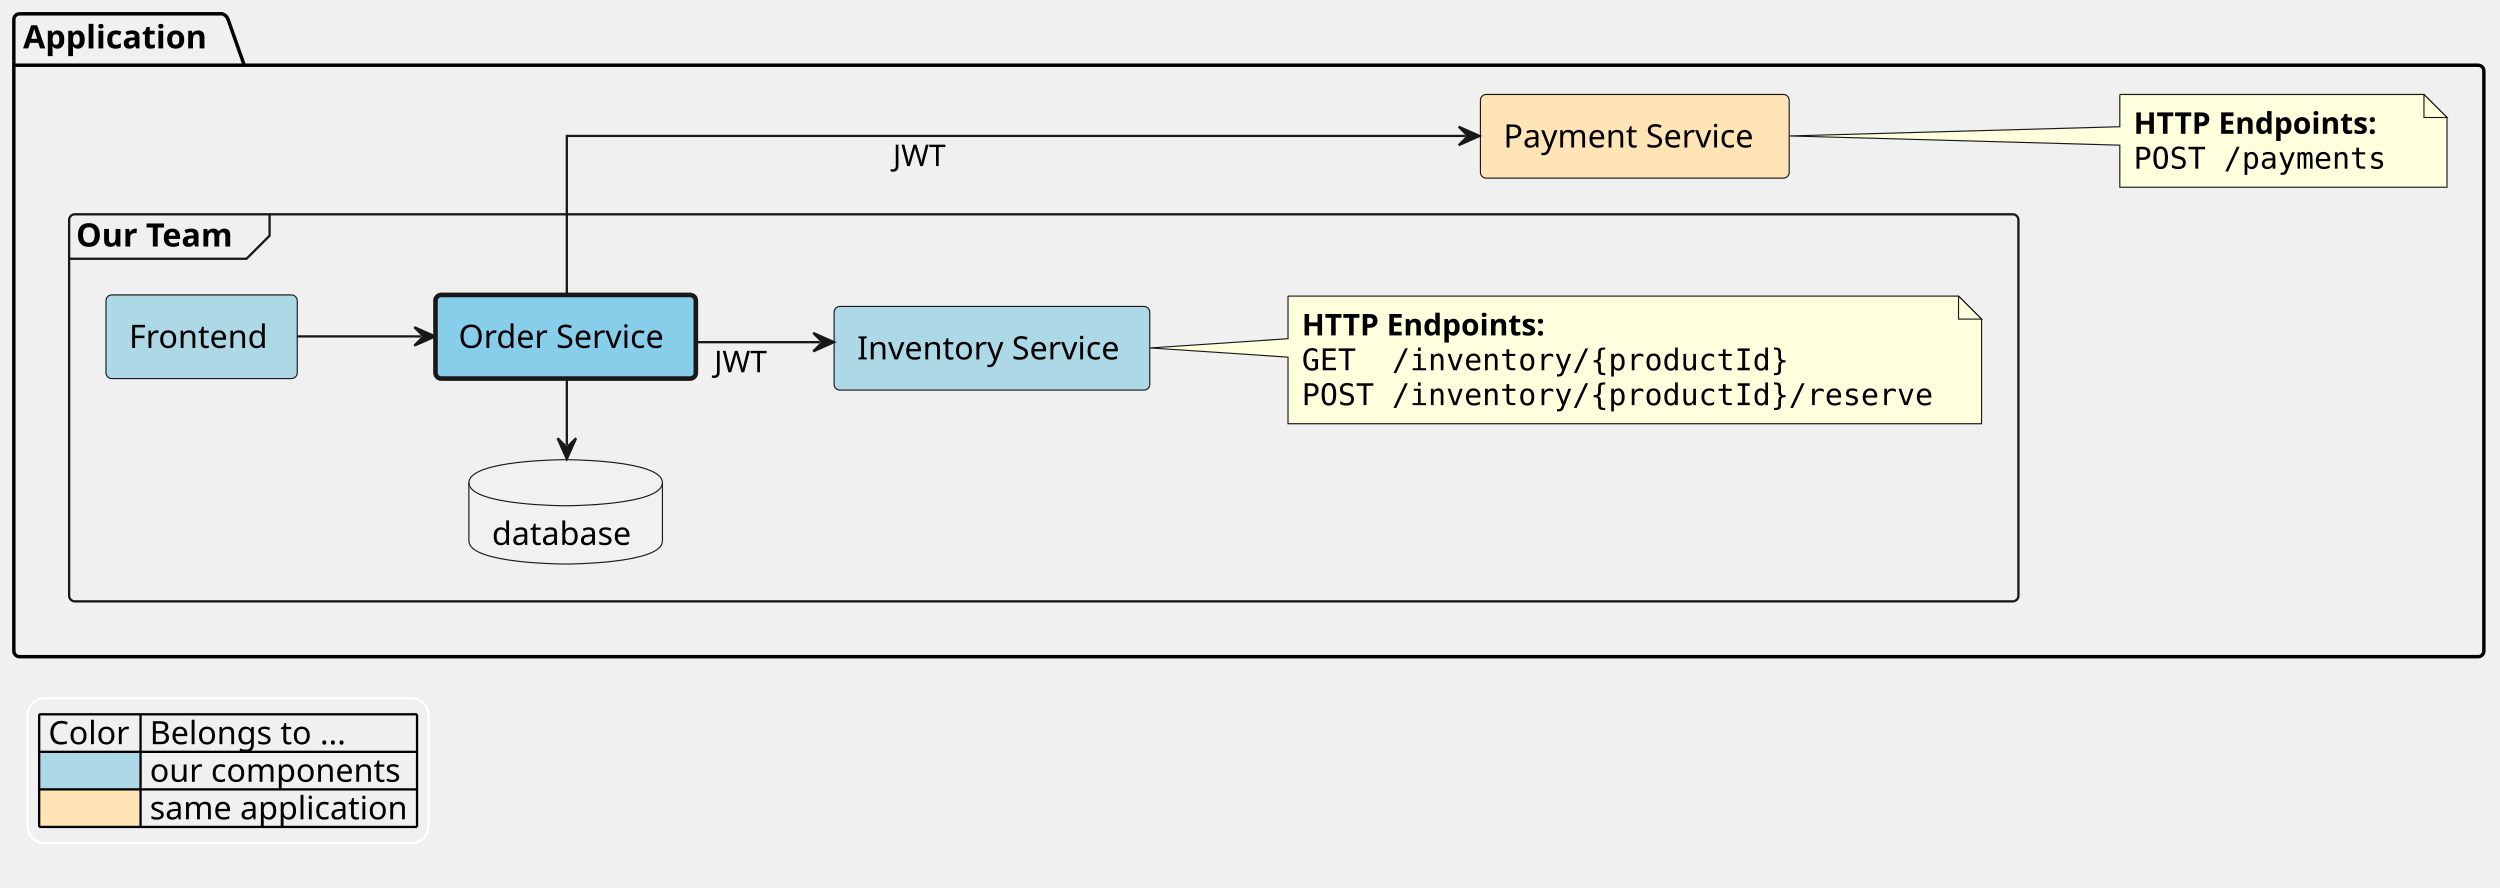
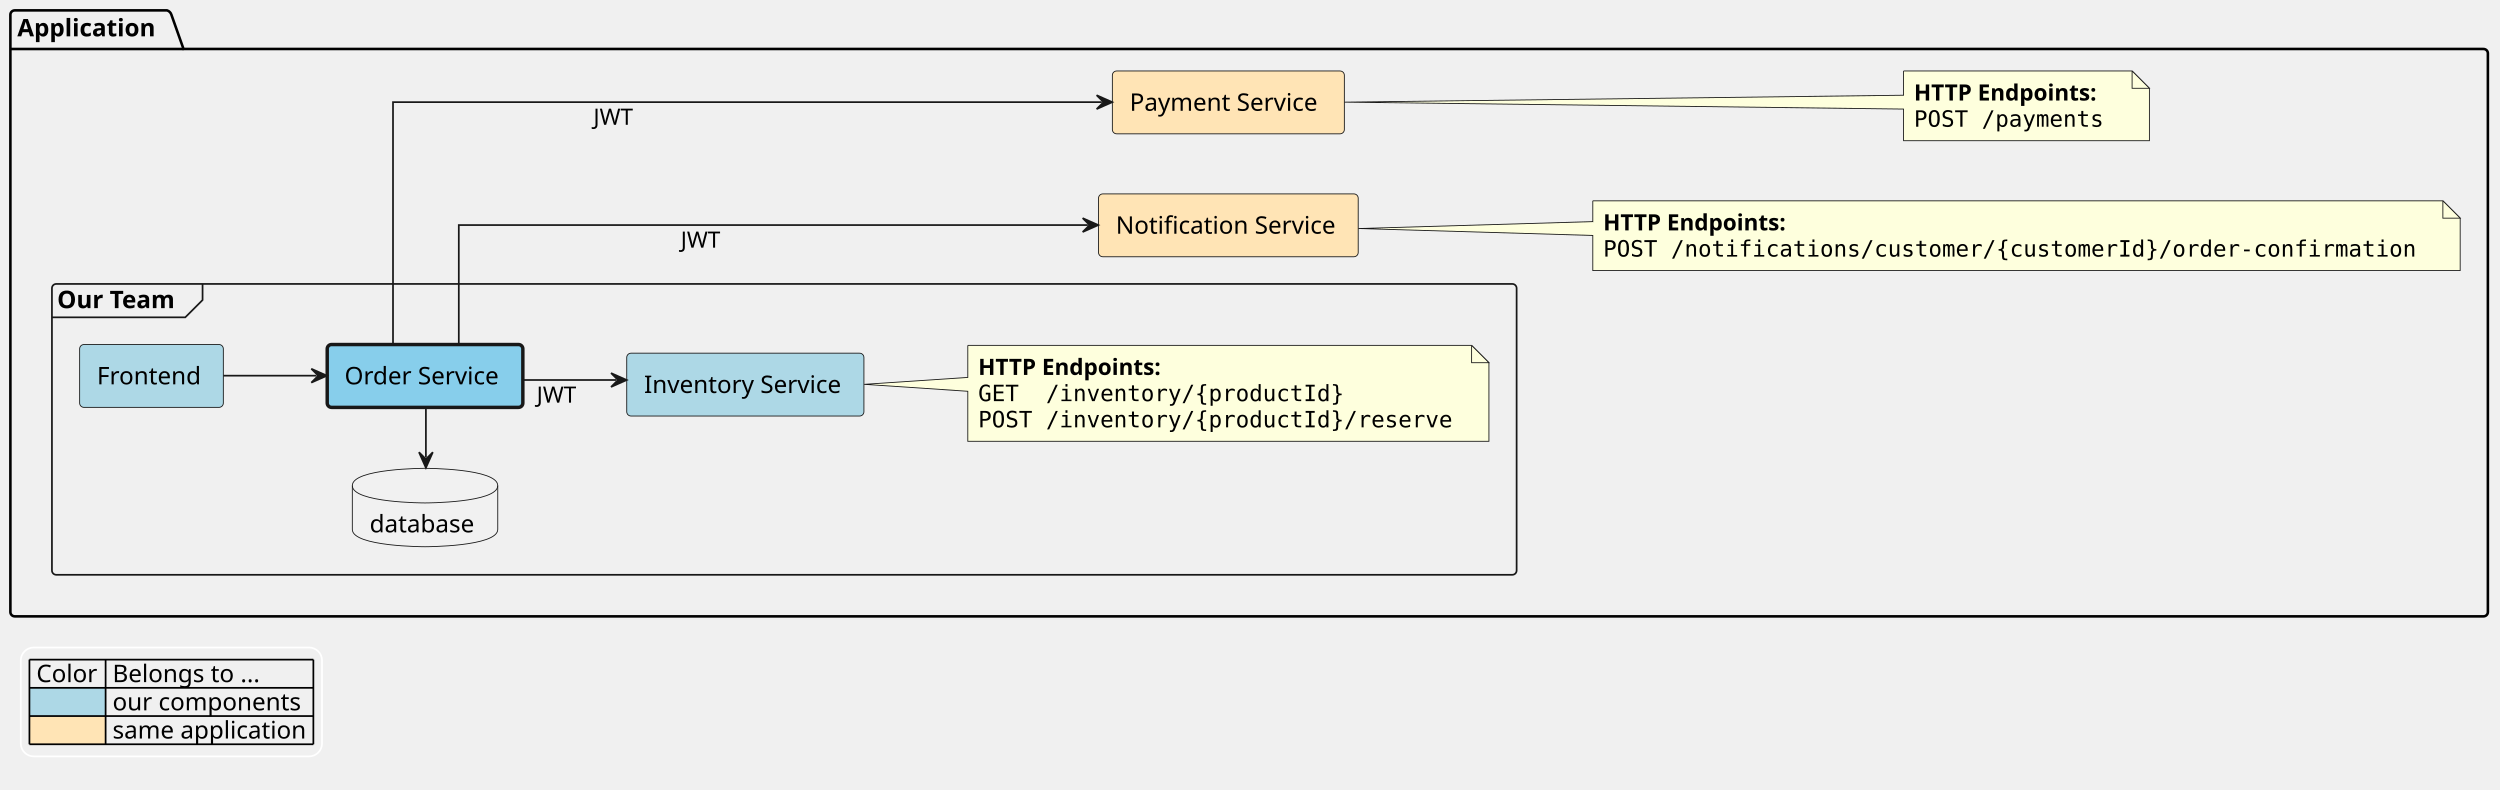
- <svg xmlns="http://www.w3.org/2000/svg" contentStyleType="text/css" height="385px" preserveAspectRatio="none" style="width:1085px;height:385px;background:#FFFFFF;" version="1.1" viewBox="0 0 1085 385" width="1085px" zoomAndPan="magnify">
+ <svg xmlns="http://www.w3.org/2000/svg" contentStyleType="text/css" height="456px" preserveAspectRatio="none" style="width:1444px;height:456px;background:#FFFFFF;" version="1.1" viewBox="0 0 1444 456" width="1444px" zoomAndPan="magnify">
  <defs />
  <g>
    <g id="cluster_Application">
-       <path d="M8.5,6 L96.5,6 A3.75,3.75 0 0 1 99,8.5 L106,28.297 L1075.5,28.297 A2.5,2.5 0 0 1 1078,30.797 L1078,282.5 A2.5,2.5 0 0 1 1075.5,285 L8.5,285 A2.5,2.5 0 0 1 6,282.5 L6,8.5 A2.5,2.5 0 0 1 8.5,6 " fill="none" style="stroke:#000000;stroke-width:1.5;" />
+       <path d="M8.5,6 L96.5,6 A3.75,3.75 0 0 1 99,8.5 L106,28.297 L1434.5,28.297 A2.5,2.5 0 0 1 1437,30.797 L1437,353.5 A2.5,2.5 0 0 1 1434.5,356 L8.5,356 A2.5,2.5 0 0 1 6,353.5 L6,8.5 A2.5,2.5 0 0 1 8.5,6 " fill="none" style="stroke:#000000;stroke-width:1.5;" />
      <line style="stroke:#000000;stroke-width:1.5;" x1="6" x2="106" y1="28.297" y2="28.297" />
      <text fill="#000000" font-family="sans-serif" font-size="14" font-weight="bold" lengthAdjust="spacing" textLength="87" x="10" y="20.995">Application</text>
    </g>
    <g id="cluster_Our Team">
-       <rect fill="none" height="168" rx="2.5" ry="2.5" style="stroke:#181818;stroke-width:1.0;" width="846" x="30" y="93" />
-       <path d="M117,93 L117,102.297 L107,112.297 L30,112.297 " fill="none" style="stroke:#181818;stroke-width:1.0;" />
-       <text fill="#000000" font-family="sans-serif" font-size="14" font-weight="bold" lengthAdjust="spacing" textLength="77" x="33" y="106.995">Our Team</text>
+       <rect fill="none" height="168" rx="2.5" ry="2.5" style="stroke:#181818;stroke-width:1.0;" width="846" x="30" y="164" />
+       <path d="M117,164 L117,173.297 L107,183.297 L30,183.297 " fill="none" style="stroke:#181818;stroke-width:1.0;" />
+       <text fill="#000000" font-family="sans-serif" font-size="14" font-weight="bold" lengthAdjust="spacing" textLength="77" x="33" y="177.995">Our Team</text>
+     </g>
+     <g id="elem_application__notification_service">
+       <rect fill="#FFE4B5" height="36.297" rx="2.5" ry="2.5" style="stroke:#181818;stroke-width:0.5;" width="150" x="634.5" y="112" />
+       <text fill="#000000" font-family="sans-serif" font-size="14" lengthAdjust="spacing" textLength="130" x="644.5" y="134.995">Notification Service</text>
    </g>
    <g id="elem_application__payment_service">
      <rect fill="#FFE4B5" height="36.297" rx="2.5" ry="2.5" style="stroke:#181818;stroke-width:0.5;" width="134" x="642.5" y="41" />
      <text fill="#000000" font-family="sans-serif" font-size="14" lengthAdjust="spacing" textLength="114" x="652.5" y="63.995">Payment Service</text>
    </g>
-     <g id="elem_GMN12">
-       <path d="M920,41 L920,55 L776.57,59 L920,63 L920,81.266 A0,0 0 0 0 920,81.266 L1062,81.266 A0,0 0 0 0 1062,81.266 L1062,51 L1052,41 L920,41 A0,0 0 0 0 920,41 " fill="#FEFFDD" style="stroke:#181818;stroke-width:0.5;" />
-       <path d="M1052,41 L1052,51 L1062,51 L1052,41 " fill="#FEFFDD" style="stroke:#181818;stroke-width:0.5;" />
-       <text fill="#000000" font-family="sans-serif" font-size="13" font-weight="bold" lengthAdjust="spacing" textLength="121" x="926" y="58.067">HTTP Endpoints:</text>
-       <text fill="#000000" font-family="monospace" font-size="13" lengthAdjust="spacing" textLength="112" x="926" y="73.2">POST /payments</text>
+     <g id="elem_GMN13">
+       <path d="M920,116 L920,128 L784.59,132 L920,136 L920,156.266 A0,0 0 0 0 920,156.266 L1421,156.266 A0,0 0 0 0 1421,156.266 L1421,126 L1411,116 L920,116 A0,0 0 0 0 920,116 " fill="#FEFFDD" style="stroke:#181818;stroke-width:0.5;" />
+       <path d="M1411,116 L1411,126 L1421,126 L1411,116 " fill="#FEFFDD" style="stroke:#181818;stroke-width:0.5;" />
+       <text fill="#000000" font-family="sans-serif" font-size="13" font-weight="bold" lengthAdjust="spacing" textLength="121" x="926" y="133.067">HTTP Endpoints:</text>
+       <text fill="#000000" font-family="monospace" font-size="13" lengthAdjust="spacing" textLength="480" x="926" y="148.2">POST /notifications/customer/{customerId}/order-confirmation</text>
+     </g>
+     <g id="elem_GMN16">
+       <path d="M1099.5,41 L1099.5,55 L776.53,59 L1099.5,63 L1099.5,81.266 A0,0 0 0 0 1099.5,81.266 L1241.5,81.266 A0,0 0 0 0 1241.5,81.266 L1241.5,51 L1231.5,41 L1099.5,41 A0,0 0 0 0 1099.5,41 " fill="#FEFFDD" style="stroke:#181818;stroke-width:0.5;" />
+       <path d="M1231.5,41 L1231.5,51 L1241.5,51 L1231.5,41 " fill="#FEFFDD" style="stroke:#181818;stroke-width:0.5;" />
+       <text fill="#000000" font-family="sans-serif" font-size="13" font-weight="bold" lengthAdjust="spacing" textLength="121" x="1105.5" y="58.067">HTTP Endpoints:</text>
+       <text fill="#000000" font-family="monospace" font-size="13" lengthAdjust="spacing" textLength="112" x="1105.5" y="73.2">POST /payments</text>
    </g>
    <g id="elem_application__team__frontend">
-       <rect fill="#ADD8E6" height="36.297" rx="2.5" ry="2.5" style="stroke:#181818;stroke-width:0.5;" width="83" x="46" y="128" />
-       <text fill="#000000" font-family="sans-serif" font-size="14" lengthAdjust="spacing" textLength="63" x="56" y="150.995">Frontend</text>
+       <rect fill="#ADD8E6" height="36.297" rx="2.5" ry="2.5" style="stroke:#181818;stroke-width:0.5;" width="83" x="46" y="199" />
+       <text fill="#000000" font-family="sans-serif" font-size="14" lengthAdjust="spacing" textLength="63" x="56" y="221.995">Frontend</text>
    </g>
    <g id="elem_application__team__order_service">
-       <rect fill="#87CEEB" height="36.297" rx="2.5" ry="2.5" style="stroke:#181818;stroke-width:2.0;" width="113" x="189" y="128" />
-       <text fill="#000000" font-family="sans-serif" font-size="14" lengthAdjust="spacing" textLength="93" x="199" y="150.995">Order Service</text>
+       <rect fill="#87CEEB" height="36.297" rx="2.5" ry="2.5" style="stroke:#181818;stroke-width:2.0;" width="113" x="189" y="199" />
+       <text fill="#000000" font-family="sans-serif" font-size="14" lengthAdjust="spacing" textLength="93" x="199" y="221.995">Order Service</text>
    </g>
    <g id="elem_application__team__order_database">
-       <path d="M203.5,209.5 C203.5,199.5 245.5,199.5 245.5,199.5 C245.5,199.5 287.5,199.5 287.5,209.5 L287.5,234.797 C287.5,244.797 245.5,244.797 245.5,244.797 C245.5,244.797 203.5,244.797 203.5,234.797 L203.5,209.5 " fill="#F1F1F1" style="stroke:#181818;stroke-width:0.5;" />
-       <path d="M203.5,209.5 C203.5,219.5 245.5,219.5 245.5,219.5 C245.5,219.5 287.5,219.5 287.5,209.5 " fill="none" style="stroke:#181818;stroke-width:0.5;" />
-       <text fill="#000000" font-family="sans-serif" font-size="14" lengthAdjust="spacing" textLength="64" x="213.5" y="236.495">database</text>
+       <path d="M203.5,280.5 C203.5,270.5 245.5,270.5 245.5,270.5 C245.5,270.5 287.5,270.5 287.5,280.5 L287.5,305.797 C287.5,315.797 245.5,315.797 245.5,315.797 C245.5,315.797 203.5,315.797 203.5,305.797 L203.5,280.5 " fill="#F1F1F1" style="stroke:#181818;stroke-width:0.5;" />
+       <path d="M203.5,280.5 C203.5,290.5 245.5,290.5 245.5,290.5 C245.5,290.5 287.5,290.5 287.5,280.5 " fill="none" style="stroke:#181818;stroke-width:0.5;" />
+       <text fill="#000000" font-family="sans-serif" font-size="14" lengthAdjust="spacing" textLength="64" x="213.5" y="307.495">database</text>
    </g>
    <g id="elem_application__team__inventory_service">
-       <rect fill="#ADD8E6" height="36.297" rx="2.5" ry="2.5" style="stroke:#181818;stroke-width:0.5;" width="137" x="362" y="133" />
-       <text fill="#000000" font-family="sans-serif" font-size="14" lengthAdjust="spacing" textLength="117" x="372" y="155.995">Inventory Service</text>
+       <rect fill="#ADD8E6" height="36.297" rx="2.5" ry="2.5" style="stroke:#181818;stroke-width:0.5;" width="137" x="362" y="204" />
+       <text fill="#000000" font-family="sans-serif" font-size="14" lengthAdjust="spacing" textLength="117" x="372" y="226.995">Inventory Service</text>
    </g>
    <g id="elem_GMN8">
-       <path d="M559,128.5 L559,147 L499.11,151 L559,155 L559,183.898 A0,0 0 0 0 559,183.898 L860,183.898 A0,0 0 0 0 860,183.898 L860,138.5 L850,128.5 L559,128.5 A0,0 0 0 0 559,128.5 " fill="#FEFFDD" style="stroke:#181818;stroke-width:0.5;" />
-       <path d="M850,128.5 L850,138.5 L860,138.5 L850,128.5 " fill="#FEFFDD" style="stroke:#181818;stroke-width:0.5;" />
-       <text fill="#000000" font-family="sans-serif" font-size="13" font-weight="bold" lengthAdjust="spacing" textLength="121" x="565" y="145.567">HTTP Endpoints:</text>
-       <text fill="#000000" font-family="monospace" font-size="13" lengthAdjust="spacing" textLength="216" x="565" y="160.7">GET  /inventory/{productId}</text>
-       <text fill="#000000" font-family="monospace" font-size="13" lengthAdjust="spacing" textLength="280" x="565" y="175.833">POST /inventory/{productId}/reserve</text>
+       <path d="M559,199.5 L559,218 L499.11,222 L559,226 L559,254.898 A0,0 0 0 0 559,254.898 L860,254.898 A0,0 0 0 0 860,254.898 L860,209.5 L850,199.5 L559,199.5 A0,0 0 0 0 559,199.5 " fill="#FEFFDD" style="stroke:#181818;stroke-width:0.5;" />
+       <path d="M850,199.5 L850,209.5 L860,209.5 L850,199.5 " fill="#FEFFDD" style="stroke:#181818;stroke-width:0.5;" />
+       <text fill="#000000" font-family="sans-serif" font-size="13" font-weight="bold" lengthAdjust="spacing" textLength="121" x="565" y="216.567">HTTP Endpoints:</text>
+       <text fill="#000000" font-family="monospace" font-size="13" lengthAdjust="spacing" textLength="216" x="565" y="231.7">GET  /inventory/{productId}</text>
+       <text fill="#000000" font-family="monospace" font-size="13" lengthAdjust="spacing" textLength="280" x="565" y="246.833">POST /inventory/{productId}/reserve</text>
    </g>
    <g id="link_application__team__frontend_application__team__order_service">
-       <path d="M129.01,146 C147.3,146 163.07,146 182.82,146 " fill="none" id="application__team__frontend-to-application__team__order_service" style="stroke:#181818;stroke-width:1.0;" />
-       <polygon fill="#181818" points="188.82,146,179.82,142,183.82,146,179.82,150,188.82,146" style="stroke:#181818;stroke-width:1.0;" />
+       <path d="M129.01,217 C147.3,217 163.07,217 182.82,217 " fill="none" id="application__team__frontend-to-application__team__order_service" style="stroke:#181818;stroke-width:1.0;" />
+       <polygon fill="#181818" points="188.82,217,179.82,213,183.82,217,179.82,221,188.82,217" style="stroke:#181818;stroke-width:1.0;" />
    </g>
    <g id="link_application__team__order_database_application__team__order_service">
-       <path d="M246,193.2 C246,182 246,174.7 246,164.2 " fill="none" id="application__team__order_database-backto-application__team__order_service" style="stroke:#181818;stroke-width:1.0;" />
-       <polygon fill="#181818" points="246,199.2,250,190.2,246,194.2,242,190.2,246,199.2" style="stroke:#181818;stroke-width:1.0;" />
+       <path d="M246,264.2 C246,253 246,245.7 246,235.2 " fill="none" id="application__team__order_database-backto-application__team__order_service" style="stroke:#181818;stroke-width:1.0;" />
+       <polygon fill="#181818" points="246,270.2,250,261.2,246,265.2,242,261.2,246,270.2" style="stroke:#181818;stroke-width:1.0;" />
+     </g>
+     <g id="link_application__team__order_service_application__notification_service">
+       <path d="M265,198.97 C265,173.49 265,130 265,130 C265,130 501.6,130 628.35,130 " fill="none" id="application__team__order_service-to-application__notification_service" style="stroke:#181818;stroke-width:1.0;" />
+       <polygon fill="#181818" points="634.35,130,625.35,126,629.35,130,625.35,134,634.35,130" style="stroke:#181818;stroke-width:1.0;" />
+       <text fill="#000000" font-family="sans-serif" font-size="13" lengthAdjust="spacing" textLength="21" x="393.19" y="143.067">JWT</text>
    </g>
    <g id="link_application__team__order_service_application__team__inventory_service">
-       <path d="M302.01,148.5 C320.93,148.5 336.22,148.5 355.95,148.5 " fill="none" id="application__team__order_service-to-application__team__inventory_service" style="stroke:#181818;stroke-width:1.0;" />
-       <polygon fill="#181818" points="361.95,148.5,352.95,144.5,356.95,148.5,352.95,152.5,361.95,148.5" style="stroke:#181818;stroke-width:1.0;" />
-       <text fill="#000000" font-family="sans-serif" font-size="13" lengthAdjust="spacing" textLength="21" x="309.98" y="161.567">JWT</text>
+       <path d="M302.01,219.5 C320.93,219.5 336.22,219.5 355.95,219.5 " fill="none" id="application__team__order_service-to-application__team__inventory_service" style="stroke:#181818;stroke-width:1.0;" />
+       <polygon fill="#181818" points="361.95,219.5,352.95,215.5,356.95,219.5,352.95,223.5,361.95,219.5" style="stroke:#181818;stroke-width:1.0;" />
+       <text fill="#000000" font-family="sans-serif" font-size="13" lengthAdjust="spacing" textLength="21" x="309.98" y="232.567">JWT</text>
    </g>
    <g id="link_application__team__order_service_application__payment_service">
-       <path d="M246,127.97 C246,102.49 246,59 246,59 C246,59 507.55,59 636.1,59 " fill="none" id="application__team__order_service-to-application__payment_service" style="stroke:#181818;stroke-width:1.0;" />
-       <polygon fill="#181818" points="642.1,59,633.1,55,637.1,59,633.1,63,642.1,59" style="stroke:#181818;stroke-width:1.0;" />
-       <text fill="#000000" font-family="sans-serif" font-size="13" lengthAdjust="spacing" textLength="21" x="387.56" y="72.067">JWT</text>
+       <path d="M227,198.88 C227,157.37 227,59 227,59 C227,59 503.83,59 636.41,59 " fill="none" id="application__team__order_service-to-application__payment_service" style="stroke:#181818;stroke-width:1.0;" />
+       <polygon fill="#181818" points="642.41,59,633.41,55,637.41,59,633.41,63,642.41,59" style="stroke:#181818;stroke-width:1.0;" />
+       <text fill="#000000" font-family="sans-serif" font-size="13" lengthAdjust="spacing" textLength="21" x="342.77" y="72.067">JWT</text>
    </g>
-     <rect fill="none" height="62.891" id="_legend" rx="7.5" ry="7.5" style="stroke:#FFFFFF;stroke-width:1.0;" width="174" x="12" y="303" />
-     <text fill="#000000" font-family="sans-serif" font-size="14" lengthAdjust="spacing" textLength="36" x="21" y="322.995">Color</text>
-     <text fill="#000000" font-family="sans-serif" font-size="14" lengthAdjust="spacing" textLength="91" x="65" y="322.995">Belongs to ...</text>
-     <rect fill="#ADD8E6" height="16.297" style="stroke:none;stroke-width:1.0;" width="44" x="17" y="326.297" />
-     <text fill="#000000" font-family="sans-serif" font-size="14" lengthAdjust="spacing" textLength="4" x="17" y="339.292"> </text>
-     <text fill="#000000" font-family="sans-serif" font-size="14" lengthAdjust="spacing" textLength="115" x="65" y="339.292">our components</text>
-     <rect fill="#FFE4B5" height="16.297" style="stroke:none;stroke-width:1.0;" width="44" x="17" y="342.594" />
-     <text fill="#000000" font-family="sans-serif" font-size="14" lengthAdjust="spacing" textLength="4" x="17" y="355.589"> </text>
-     <text fill="#000000" font-family="sans-serif" font-size="14" lengthAdjust="spacing" textLength="116" x="65" y="355.589">same application</text>
-     <line style="stroke:#000000;stroke-width:1.0;" x1="17" x2="181" y1="310" y2="310" />
-     <line style="stroke:#000000;stroke-width:1.0;" x1="17" x2="181" y1="326.297" y2="326.297" />
-     <line style="stroke:#000000;stroke-width:1.0;" x1="17" x2="181" y1="342.594" y2="342.594" />
-     <line style="stroke:#000000;stroke-width:1.0;" x1="17" x2="181" y1="358.891" y2="358.891" />
-     <line style="stroke:#000000;stroke-width:1.0;" x1="17" x2="17" y1="310" y2="358.891" />
-     <line style="stroke:#000000;stroke-width:1.0;" x1="61" x2="61" y1="310" y2="358.891" />
-     <line style="stroke:#000000;stroke-width:1.0;" x1="181" x2="181" y1="310" y2="358.891" />
+     <rect fill="none" height="62.891" id="_legend" rx="7.5" ry="7.5" style="stroke:#FFFFFF;stroke-width:1.0;" width="174" x="12" y="374" />
+     <text fill="#000000" font-family="sans-serif" font-size="14" lengthAdjust="spacing" textLength="36" x="21" y="393.995">Color</text>
+     <text fill="#000000" font-family="sans-serif" font-size="14" lengthAdjust="spacing" textLength="91" x="65" y="393.995">Belongs to ...</text>
+     <rect fill="#ADD8E6" height="16.297" style="stroke:none;stroke-width:1.0;" width="44" x="17" y="397.297" />
+     <text fill="#000000" font-family="sans-serif" font-size="14" lengthAdjust="spacing" textLength="4" x="17" y="410.292"> </text>
+     <text fill="#000000" font-family="sans-serif" font-size="14" lengthAdjust="spacing" textLength="115" x="65" y="410.292">our components</text>
+     <rect fill="#FFE4B5" height="16.297" style="stroke:none;stroke-width:1.0;" width="44" x="17" y="413.594" />
+     <text fill="#000000" font-family="sans-serif" font-size="14" lengthAdjust="spacing" textLength="4" x="17" y="426.589"> </text>
+     <text fill="#000000" font-family="sans-serif" font-size="14" lengthAdjust="spacing" textLength="116" x="65" y="426.589">same application</text>
+     <line style="stroke:#000000;stroke-width:1.0;" x1="17" x2="181" y1="381" y2="381" />
+     <line style="stroke:#000000;stroke-width:1.0;" x1="17" x2="181" y1="397.297" y2="397.297" />
+     <line style="stroke:#000000;stroke-width:1.0;" x1="17" x2="181" y1="413.594" y2="413.594" />
+     <line style="stroke:#000000;stroke-width:1.0;" x1="17" x2="181" y1="429.891" y2="429.891" />
+     <line style="stroke:#000000;stroke-width:1.0;" x1="17" x2="17" y1="381" y2="429.891" />
+     <line style="stroke:#000000;stroke-width:1.0;" x1="61" x2="61" y1="381" y2="429.891" />
+     <line style="stroke:#000000;stroke-width:1.0;" x1="181" x2="181" y1="381" y2="429.891" />
  </g>
</svg>
